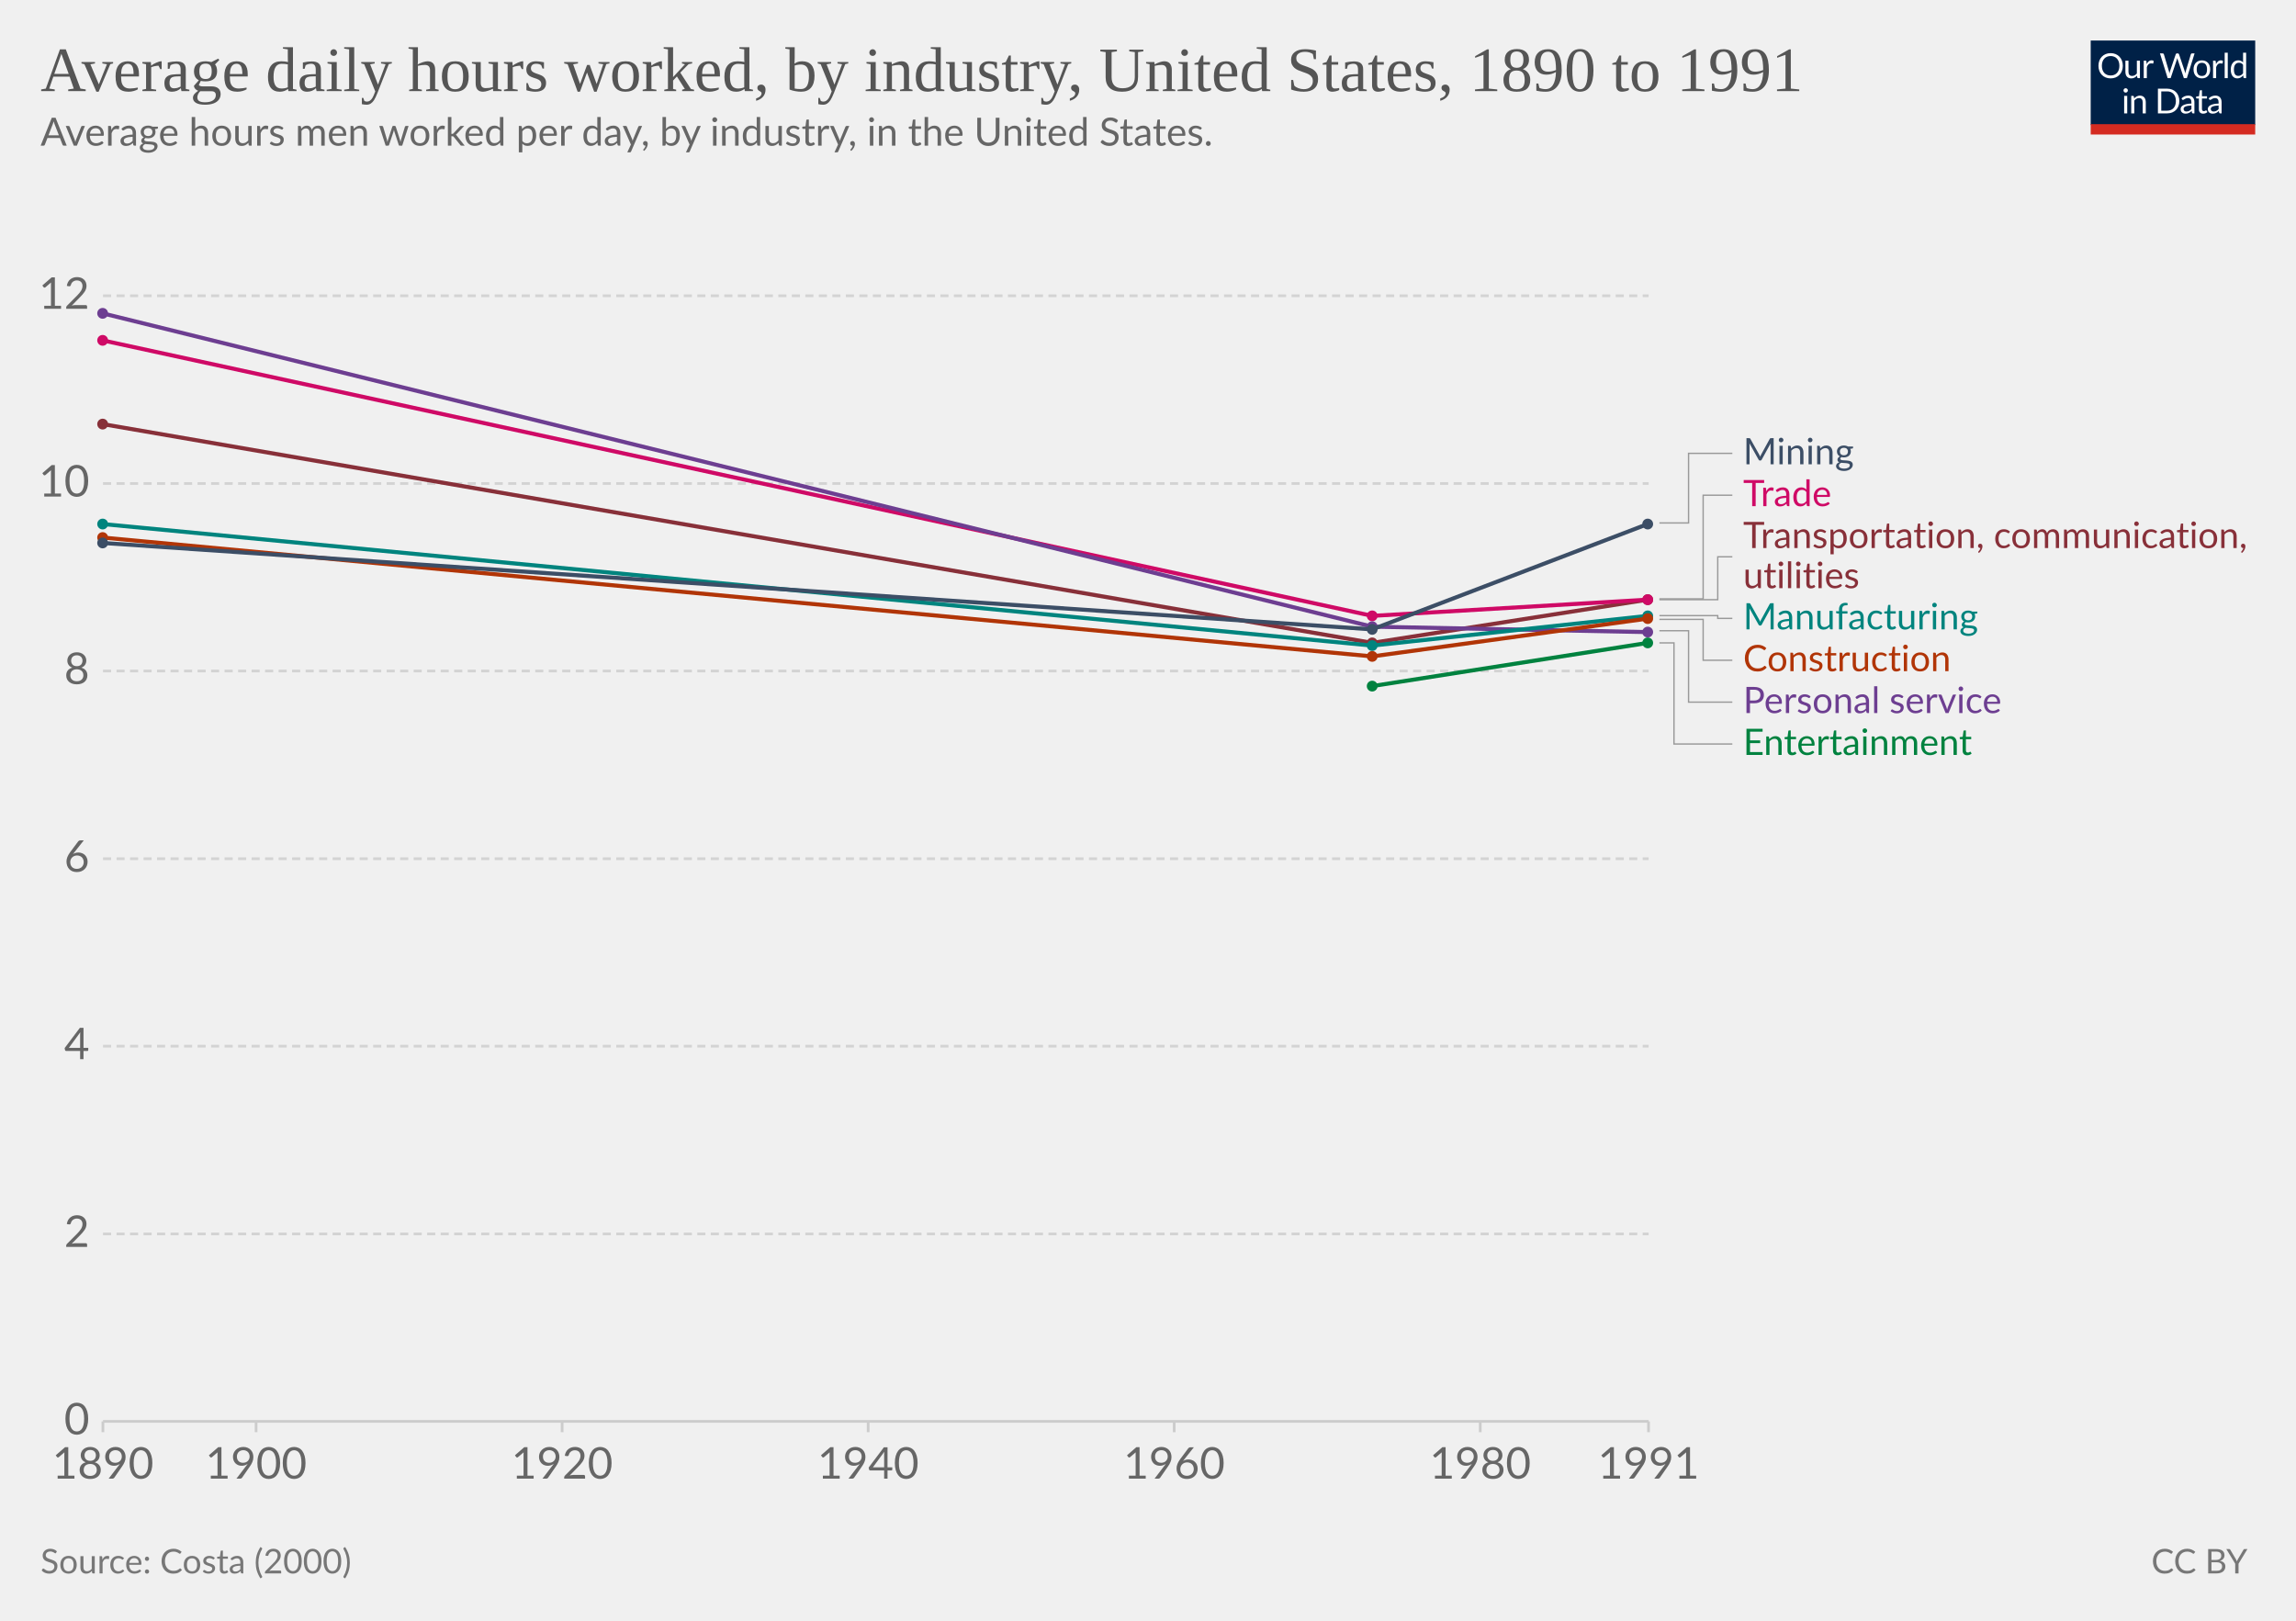
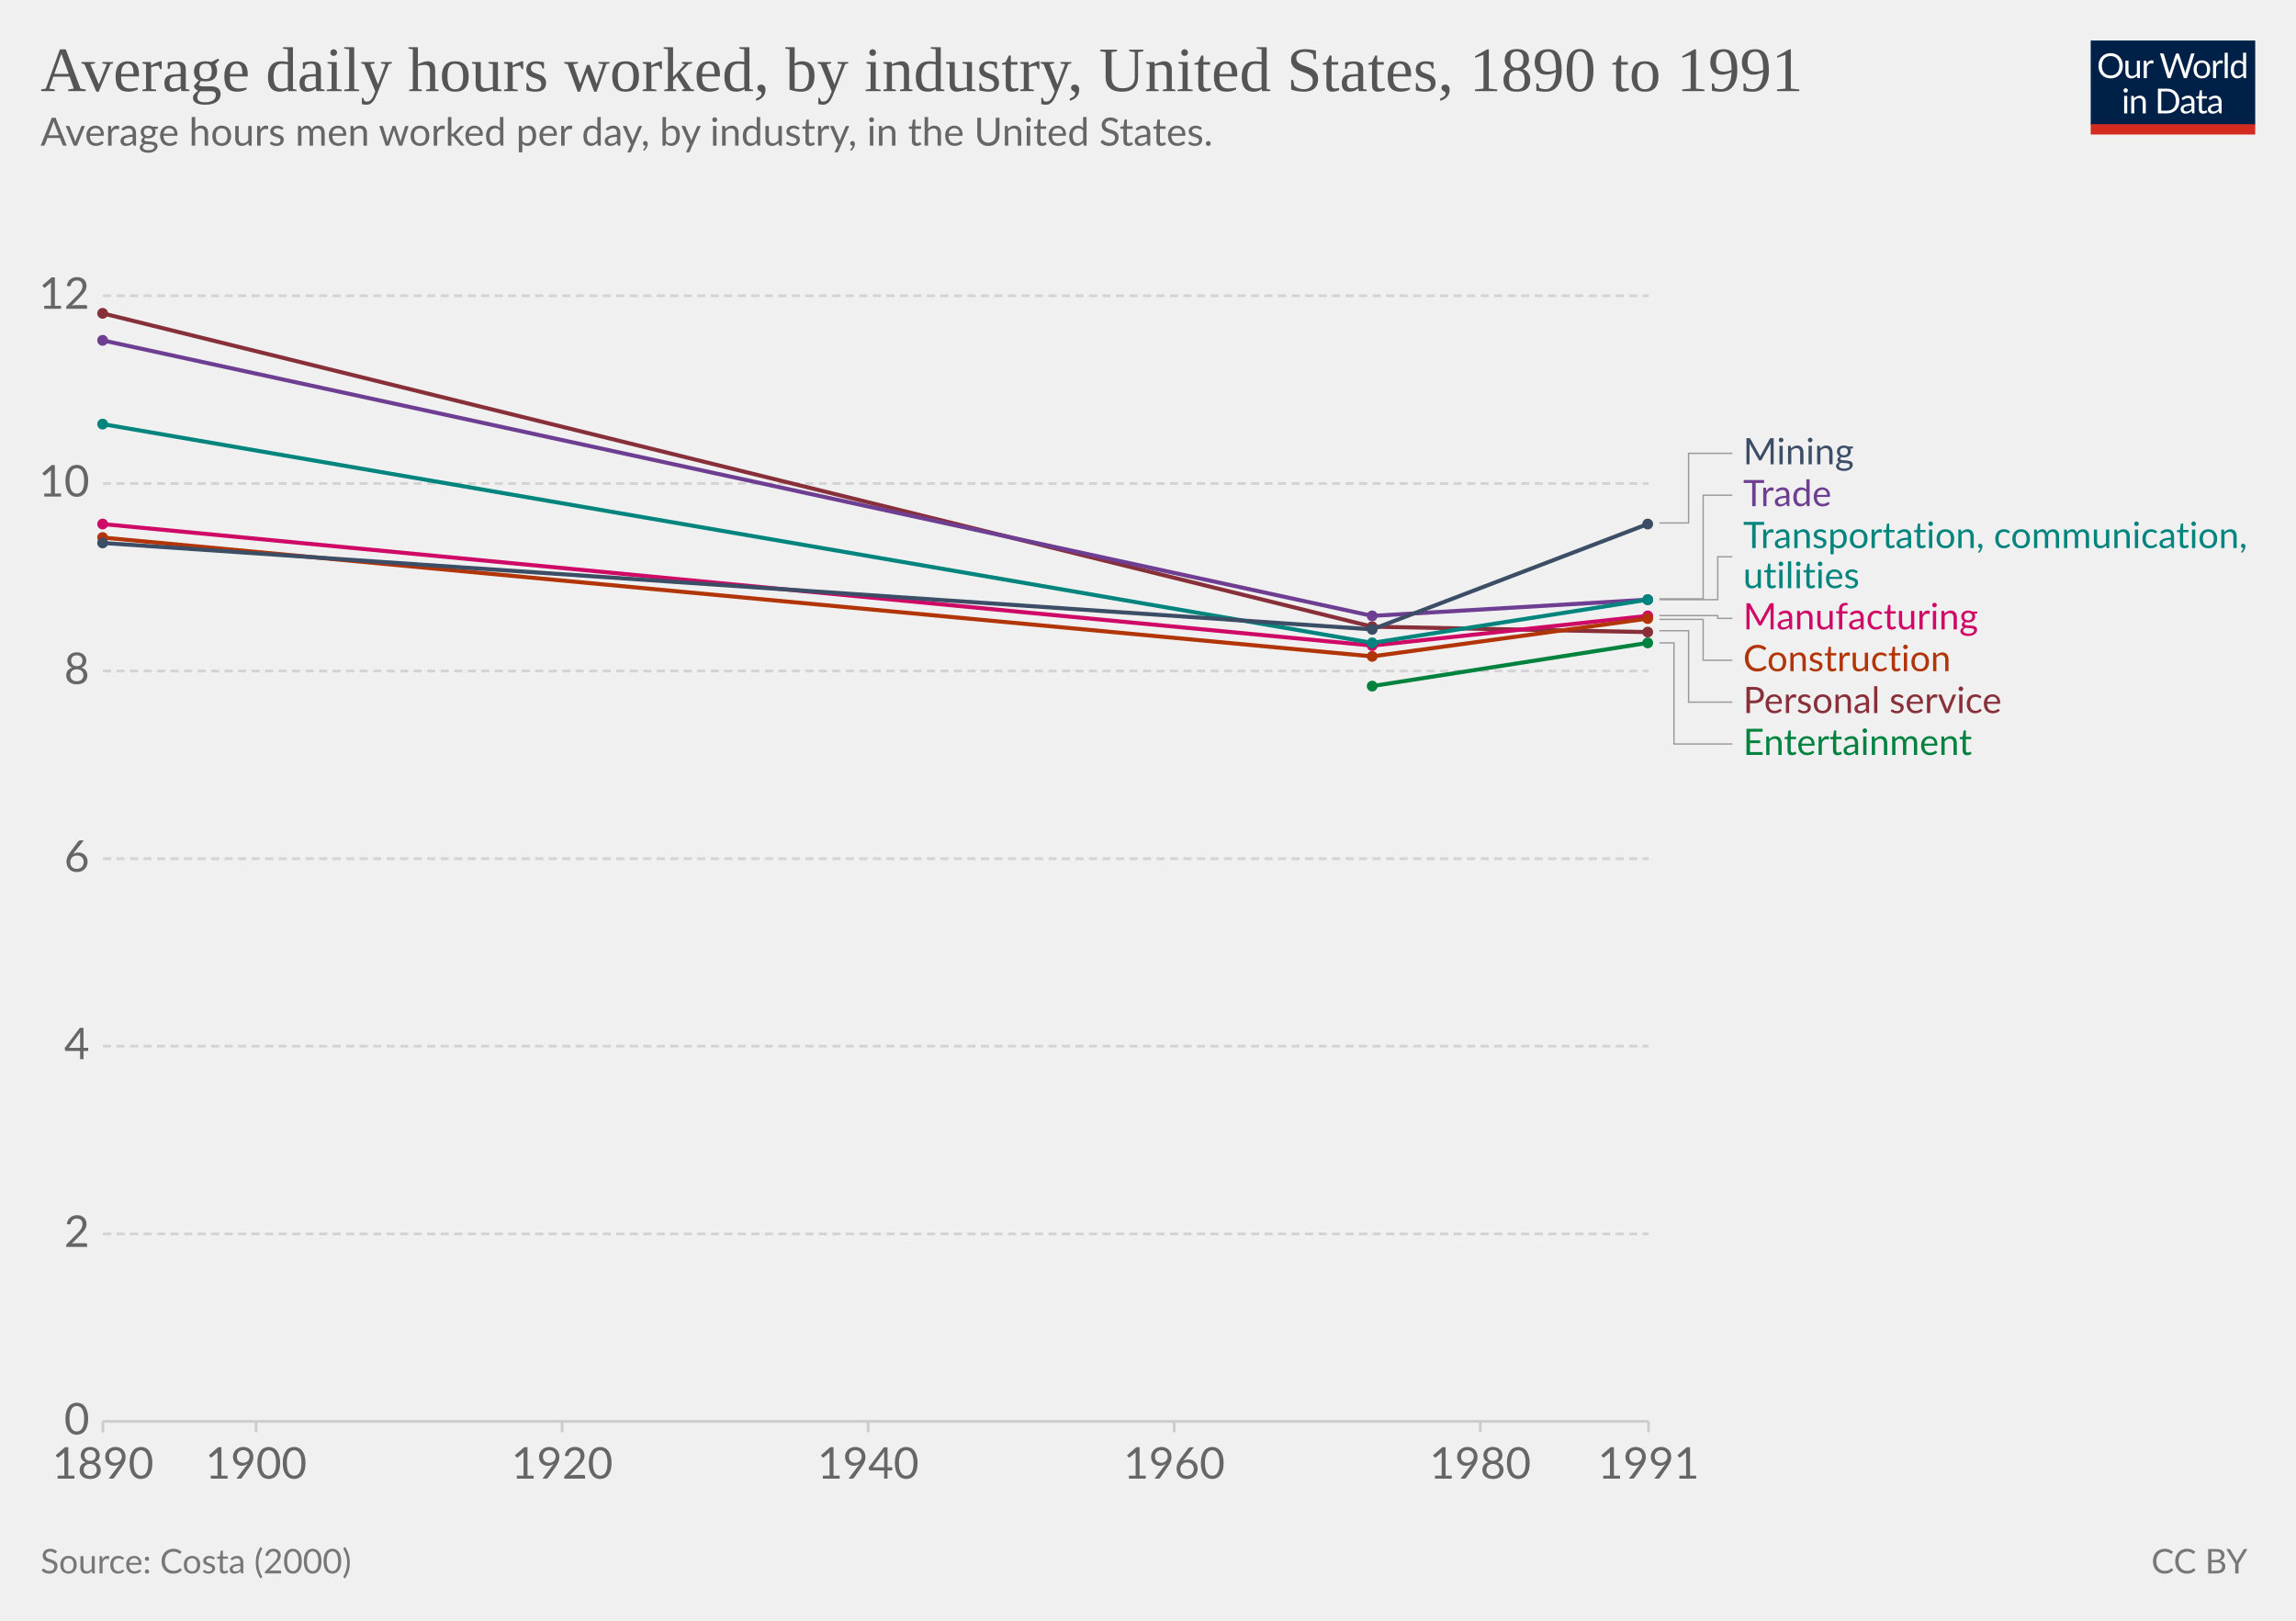
<svg xmlns="http://www.w3.org/2000/svg" version="1.1" style="font-family:Lato, 'Helvetica Neue', Helvetica, Arial, sans-serif;font-size:18px;background-color:white;text-rendering:optimizeLegibility;-webkit-font-smoothing:antialiased" width="850" height="600" viewBox="0 0 850 600">
  <g class="HeaderView">
    <g transform="translate(774, 15) scale(0.29)">
      <svg className="owidLog" width="210" height="120" viewBox="0 0 210 120" fill="none">
        <g clip-path="url(#clip0)">
          <path d="M0 0h210v107.89H0V0z" fill="#002147" />
          <path d="M40.98 32.25c0 2.36-.38 4.53-1.12 6.51a14.26 14.26 0 0 1-8.1 8.4c-1.9.78-4.02 1.17-6.34 1.17-2.31 0-4.42-.39-6.33-1.17a14.31 14.31 0 0 1-8.08-8.4 18.29 18.29 0 0 1-1.12-6.51c0-2.36.38-4.53 1.12-6.5.75-1.97 1.8-3.67 3.17-5.1a14.32 14.32 0 0 1 4.9-3.34c1.92-.8 4.03-1.19 6.34-1.19 2.32 0 4.43.4 6.34 1.19 1.92.8 3.56 1.9 4.93 3.34a14.87 14.87 0 0 1 3.17 5.1 18.1 18.1 0 0 1 1.12 6.5zm-4.38 0c0-1.94-.26-3.68-.8-5.22a10.91 10.91 0 0 0-2.24-3.89 9.68 9.68 0 0 0-3.52-2.46 11.95 11.95 0 0 0-4.62-.86c-1.68 0-3.21.28-4.6.86a9.88 9.88 0 0 0-3.54 2.46 10.91 10.91 0 0 0-2.24 3.9c-.53 1.53-.8 3.27-.8 5.2 0 1.94.27 3.68.8 5.22a11.17 11.17 0 0 0 2.24 3.9 10.01 10.01 0 0 0 3.55 2.44c1.38.56 2.9.83 4.6.83s3.24-.27 4.61-.83a9.8 9.8 0 0 0 3.52-2.44 11.17 11.17 0 0 0 2.25-3.9c.53-1.54.8-3.28.8-5.21zm26.22-6.54V48H60.5c-.56 0-.9-.27-1.05-.81l-.31-2.4a12.45 12.45 0 0 1-3.26 2.6c-1.2.64-2.58.96-4.13.96-1.22 0-2.3-.2-3.24-.6a6.52 6.52 0 0 1-2.33-1.7 7.37 7.37 0 0 1-1.43-2.67c-.3-1.04-.46-2.2-.46-3.45V25.7h3.91v14.22c0 1.68.38 2.99 1.15 3.91.77.93 1.96 1.39 3.54 1.39 1.16 0 2.24-.27 3.23-.82a10.42 10.42 0 0 0 2.8-2.28V25.7h3.91zm8.61 4.47a9.94 9.94 0 0 1 2.6-3.56 5.64 5.64 0 0 1 3.76-1.3c.47 0 .92.05 1.34.15.44.1.83.27 1.17.49l-.3 2.92c-.09.37-.3.55-.66.55-.2 0-.5-.04-.9-.13a6.21 6.21 0 0 0-3.24.18 4.23 4.23 0 0 0-1.47.92c-.42.4-.81.9-1.17 1.5-.33.58-.64 1.26-.92 2.02V48H67.7V25.71h2.25c.42 0 .72.08.88.25.16.16.27.44.33.83l.26 3.39zm61.16-13.7L122.75 48h-3.82l-7.99-24.05a21.95 21.95 0 0 1-.42-1.58 38.36 38.36 0 0 1-.44 1.58L102.05 48h-3.83L88.4 16.47h3.54c.38 0 .7.1.95.29.26.2.43.43.5.73l6.52 21.9.28 1.28.29 1.46.3-1.46.38-1.27 7.41-21.91c.1-.25.26-.48.51-.69.27-.22.58-.33.95-.33h1.23c.38 0 .69.1.92.29a1.77 1.77 0 0 1 .53.73l7.4 21.9a28.4 28.4 0 0 1 .68 2.62 29.52 29.52 0 0 1 .52-2.61l6.54-21.91a1.31 1.31 0 0 1 .48-.7c.27-.21.58-.32.95-.32h3.32zm9.35 8.88c1.63 0 3.1.27 4.4.82a9.43 9.43 0 0 1 5.46 5.94c.5 1.4.74 2.98.74 4.73 0 1.76-.25 3.34-.74 4.75a9.43 9.43 0 0 1-5.46 5.92c-1.3.52-2.77.79-4.4.79-1.64 0-3.12-.27-4.44-.8a9.42 9.42 0 0 1-3.35-2.3c-.92-1-1.63-2.2-2.13-3.61-.49-1.41-.73-3-.73-4.75s.24-3.33.73-4.73c.5-1.43 1.2-2.64 2.13-3.63.93-1 2.04-1.77 3.35-2.31 1.32-.55 2.8-.82 4.44-.82zm0 19.89c2.2 0 3.84-.73 4.93-2.2 1.08-1.48 1.63-3.54 1.63-6.18 0-2.66-.55-4.72-1.63-6.2-1.09-1.49-2.73-2.23-4.93-2.23-1.12 0-2.09.2-2.93.57a5.71 5.71 0 0 0-2.06 1.65c-.55.72-.96 1.61-1.24 2.67-.26 1.04-.4 2.22-.4 3.54 0 2.64.55 4.7 1.64 6.18 1.1 1.47 2.76 2.2 4.99 2.2zm17.97-15.07a9.94 9.94 0 0 1 2.6-3.56 5.64 5.64 0 0 1 3.76-1.3c.47 0 .91.05 1.34.15.44.1.83.27 1.16.49l-.28 2.92c-.09.37-.31.55-.66.55-.2 0-.5-.04-.9-.13a6.2 6.2 0 0 0-3.24.18 4.23 4.23 0 0 0-1.47.92c-.43.4-.82.9-1.17 1.5a13.1 13.1 0 0 0-.92 2.02V48h-3.94V25.71h2.24c.43 0 .72.08.88.25.17.16.28.44.33.83l.27 3.39zm15.04-14.59V48h-3.92V15.6h3.92zm19.55 15.43a6.22 6.22 0 0 0-2.38-2.05 6.7 6.7 0 0 0-2.86-.6c-2.07 0-3.66.75-4.77 2.23-1.12 1.48-1.68 3.6-1.68 6.33 0 1.46.13 2.7.38 3.74a7.29 7.29 0 0 0 1.1 2.56 4.35 4.35 0 0 0 1.78 1.45c.7.3 1.5.46 2.4.46 1.29 0 2.41-.3 3.36-.88a9.6 9.6 0 0 0 2.67-2.49V31.02zm3.91-15.43V48h-2.33c-.56 0-.9-.27-1.06-.81l-.35-2.71a12.13 12.13 0 0 1-3.25 2.77 8.28 8.28 0 0 1-4.23 1.06 7.31 7.31 0 0 1-6.14-2.9c-.73-.96-1.3-2.15-1.69-3.57a18.35 18.35 0 0 1 .07-9.48 11.29 11.29 0 0 1 1.89-3.7 8.7 8.7 0 0 1 7.06-3.34 7.96 7.96 0 0 1 6.12 2.62V15.59h3.91zM46.61 70.71V93H42.7V70.71h3.91zm.84-7c0 .39-.08.75-.24 1.09-.15.32-.35.61-.62.88-.25.25-.55.44-.9.59a2.67 2.67 0 0 1-2.16 0 2.9 2.9 0 0 1-1.45-1.47 2.67 2.67 0 0 1 0-2.16c.15-.35.35-.65.6-.9.25-.27.53-.47.85-.62a2.67 2.67 0 0 1 2.16 0c.35.15.65.35.9.62.27.25.47.55.62.9.16.34.24.7.24 1.08zm7.97 10.24c.49-.54 1-1.04 1.54-1.48a9.85 9.85 0 0 1 3.66-1.84 8.96 8.96 0 0 1 5.43.35c.94.4 1.72.97 2.33 1.71.63.74 1.11 1.62 1.43 2.67.32 1.04.49 2.19.49 3.45V93h-3.94V78.81c0-1.69-.4-3-1.17-3.92-.76-.93-1.93-1.4-3.5-1.4-1.15 0-2.24.27-3.25.83-1 .56-1.92 1.31-2.77 2.27V93h-3.94V70.71h2.35c.56 0 .9.28 1.04.82l.3 2.42zm57.7 3.3c0 2.36-.37 4.5-1.11 6.44a14.3 14.3 0 0 1-3.17 4.98c-1.37 1.37-3 2.45-4.93 3.2-1.9.76-4.02 1.13-6.33 1.13H85.8V61.47h11.77c2.31 0 4.42.39 6.33 1.15a13.8 13.8 0 0 1 8.1 8.18 17.75 17.75 0 0 1 1.12 6.45zm-4.37 0c0-1.94-.26-3.67-.8-5.2a10.94 10.94 0 0 0-2.23-3.87 9.57 9.57 0 0 0-3.53-2.42 12.23 12.23 0 0 0-4.61-.83h-7.5v24.62h7.5c1.7 0 3.24-.28 4.61-.84a9.7 9.7 0 0 0 3.53-2.4 10.94 10.94 0 0 0 2.24-3.87c.53-1.53.8-3.26.8-5.2zm19.8 5.72c-1.8.06-3.34.2-4.62.44-1.26.22-2.3.51-3.1.88-.8.36-1.37.8-1.74 1.3-.35.5-.53 1.05-.53 1.67 0 .58.1 1.1.3 1.52a3 3 0 0 0 .76 1.05c.34.27.73.46 1.17.6a6.13 6.13 0 0 0 1.45.17 7.28 7.28 0 0 0 3.5-.81 11.95 11.95 0 0 0 2.82-2.2v-4.62zm-12.65-9.11a12.73 12.73 0 0 1 3.98-2.66c1.43-.59 3-.88 4.73-.88 1.25 0 2.36.2 3.33.61a6.81 6.81 0 0 1 3.94 4.38c.33 1.04.5 2.19.5 3.43V93h-1.74a1.8 1.8 0 0 1-.88-.18c-.2-.13-.36-.38-.48-.74l-.44-2.12-1.72 1.46a9.48 9.48 0 0 1-3.74 1.7c-.69.15-1.46.23-2.3.23-.87 0-1.69-.12-2.45-.35a5.34 5.34 0 0 1-3.34-2.93 6.64 6.64 0 0 1-.49-2.64c0-.88.25-1.72.73-2.53a6.33 6.33 0 0 1 2.35-2.17c1.09-.63 2.5-1.15 4.25-1.54 1.75-.41 3.89-.65 6.42-.7v-1.75c0-1.73-.37-3.03-1.12-3.91-.75-.9-1.84-1.34-3.28-1.34-.97 0-1.78.12-2.44.37-.64.23-1.2.5-1.7.81l-1.23.82c-.33.23-.67.35-1 .35-.27 0-.5-.07-.69-.2a2.1 2.1 0 0 1-.48-.53l-.7-1.25zm27.67 19.5c-1.76 0-3.12-.5-4.07-1.48-.94-.98-1.41-2.4-1.41-4.25V74h-2.68a.9.9 0 0 1-.6-.2c-.16-.14-.24-.36-.24-.66v-1.56l3.65-.46.9-6.89c.05-.22.14-.4.29-.52a.88.88 0 0 1 .62-.22H142v7.67h6.44V74H142v13.38c0 .94.22 1.63.68 2.09.45.45 1.04.68 1.76.68a3.21 3.21 0 0 0 1.85-.53l.55-.35c.16-.12.3-.18.41-.18.2 0 .4.13.55.38l1.15 1.87a7.45 7.45 0 0 1-2.44 1.5 8.53 8.53 0 0 1-2.95.52zm19.68-10.4c-1.8.07-3.34.21-4.62.45-1.26.22-2.3.51-3.1.88-.8.36-1.37.8-1.74 1.3-.35.5-.53 1.05-.53 1.67 0 .58.1 1.1.3 1.52a2.9 2.9 0 0 0 .76 1.05c.34.27.73.46 1.17.6a6.13 6.13 0 0 0 1.45.17 7.3 7.3 0 0 0 3.5-.81 12.04 12.04 0 0 0 2.82-2.2v-4.62zm-12.65-9.1a12.72 12.72 0 0 1 3.99-2.66c1.42-.59 3-.88 4.72-.88 1.25 0 2.36.2 3.33.61a6.81 6.81 0 0 1 3.94 4.38c.33 1.04.5 2.19.5 3.43V93h-1.74a1.8 1.8 0 0 1-.88-.18c-.2-.13-.36-.38-.48-.74l-.44-2.12-1.72 1.46a9.48 9.48 0 0 1-3.74 1.7c-.69.15-1.46.23-2.3.23-.87 0-1.69-.12-2.45-.35a5.33 5.33 0 0 1-3.34-2.93 6.62 6.62 0 0 1-.49-2.64c0-.88.25-1.72.73-2.53a6.33 6.33 0 0 1 2.35-2.17c1.09-.63 2.5-1.15 4.25-1.54 1.74-.41 3.89-.65 6.42-.7v-1.75c0-1.73-.37-3.03-1.12-3.91-.75-.9-1.84-1.34-3.28-1.34-.97 0-1.78.12-2.44.37-.64.23-1.2.5-1.7.81l-1.22.82c-.34.23-.68.35-1.02.35-.26 0-.49-.07-.68-.2a1.88 1.88 0 0 1-.48-.53l-.7-1.25zM40.98 32.25c0 2.36-.38 4.53-1.12 6.51a14.26 14.26 0 0 1-8.1 8.4c-1.9.78-4.02 1.17-6.34 1.17-2.31 0-4.42-.39-6.33-1.17a14.31 14.31 0 0 1-8.08-8.4 18.29 18.29 0 0 1-1.12-6.51c0-2.36.38-4.53 1.12-6.5.75-1.97 1.8-3.67 3.17-5.1a14.32 14.32 0 0 1 4.9-3.34c1.92-.8 4.03-1.19 6.34-1.19 2.32 0 4.43.4 6.34 1.19 1.92.8 3.56 1.9 4.93 3.34a14.87 14.87 0 0 1 3.17 5.1 18.1 18.1 0 0 1 1.12 6.5zm-4.38 0c0-1.94-.26-3.68-.8-5.22a10.91 10.91 0 0 0-2.24-3.89 9.68 9.68 0 0 0-3.52-2.46 11.95 11.95 0 0 0-4.62-.86c-1.68 0-3.21.28-4.6.86a9.88 9.88 0 0 0-3.54 2.46 10.91 10.91 0 0 0-2.24 3.9c-.53 1.53-.8 3.27-.8 5.2 0 1.94.27 3.68.8 5.22a11.17 11.17 0 0 0 2.24 3.9 10.01 10.01 0 0 0 3.55 2.44c1.38.56 2.9.83 4.6.83s3.24-.27 4.61-.83a9.8 9.8 0 0 0 3.52-2.44 11.17 11.17 0 0 0 2.25-3.9c.53-1.54.8-3.28.8-5.21zm26.22-6.54V48H60.5c-.56 0-.9-.27-1.05-.81l-.31-2.4a12.45 12.45 0 0 1-3.26 2.6c-1.2.64-2.58.96-4.13.96-1.22 0-2.3-.2-3.24-.6a6.52 6.52 0 0 1-2.33-1.7 7.37 7.37 0 0 1-1.43-2.67c-.3-1.04-.46-2.2-.46-3.45V25.7h3.91v14.22c0 1.68.38 2.99 1.15 3.91.77.93 1.96 1.39 3.54 1.39 1.16 0 2.24-.27 3.23-.82a10.42 10.42 0 0 0 2.8-2.28V25.7h3.91zm8.61 4.47a9.94 9.94 0 0 1 2.6-3.56 5.64 5.64 0 0 1 3.76-1.3c.47 0 .92.05 1.34.15.44.1.83.27 1.17.49l-.3 2.92c-.09.37-.3.55-.66.55-.2 0-.5-.04-.9-.13a6.21 6.21 0 0 0-3.24.18 4.23 4.23 0 0 0-1.47.92c-.42.4-.81.9-1.17 1.5-.33.58-.64 1.26-.92 2.02V48H67.7V25.71h2.25c.42 0 .72.08.88.25.16.16.27.44.33.83l.26 3.39zm61.16-13.7L122.75 48h-3.82l-7.99-24.05a21.95 21.95 0 0 1-.42-1.58 38.36 38.36 0 0 1-.44 1.58L102.05 48h-3.83L88.4 16.47h3.54c.38 0 .7.1.95.29.26.2.43.43.5.73l6.52 21.9.28 1.28.29 1.46.3-1.46.38-1.27 7.41-21.91c.1-.25.26-.48.51-.69.27-.22.58-.33.95-.33h1.23c.38 0 .69.1.92.29a1.77 1.77 0 0 1 .53.73l7.4 21.9a28.4 28.4 0 0 1 .68 2.62 29.52 29.52 0 0 1 .52-2.61l6.54-21.91a1.31 1.31 0 0 1 .48-.7c.27-.21.58-.32.95-.32h3.32zm9.35 8.88c1.63 0 3.1.27 4.4.82a9.43 9.43 0 0 1 5.46 5.94c.5 1.4.74 2.98.74 4.73 0 1.76-.25 3.34-.74 4.75a9.43 9.43 0 0 1-5.46 5.92c-1.3.52-2.77.79-4.4.79-1.64 0-3.12-.27-4.44-.8a9.42 9.42 0 0 1-3.35-2.3c-.92-1-1.63-2.2-2.13-3.61-.49-1.41-.73-3-.73-4.75s.24-3.33.73-4.73c.5-1.43 1.2-2.64 2.13-3.63.93-1 2.04-1.77 3.35-2.31 1.32-.55 2.8-.82 4.44-.82zm0 19.89c2.2 0 3.84-.73 4.93-2.2 1.08-1.48 1.63-3.54 1.63-6.18 0-2.66-.55-4.72-1.63-6.2-1.09-1.49-2.73-2.23-4.93-2.23-1.12 0-2.09.2-2.93.57a5.71 5.71 0 0 0-2.06 1.65c-.55.72-.96 1.61-1.24 2.67-.26 1.04-.4 2.22-.4 3.54 0 2.64.55 4.7 1.64 6.18 1.1 1.47 2.76 2.2 4.99 2.2zm17.97-15.07a9.94 9.94 0 0 1 2.6-3.56 5.64 5.64 0 0 1 3.76-1.3c.47 0 .91.05 1.34.15.44.1.83.27 1.16.49l-.28 2.92c-.09.37-.31.55-.66.55-.2 0-.5-.04-.9-.13a6.2 6.2 0 0 0-3.24.18 4.23 4.23 0 0 0-1.47.92c-.43.4-.82.9-1.17 1.5a13.1 13.1 0 0 0-.92 2.02V48h-3.94V25.71h2.24c.43 0 .72.08.88.25.17.16.28.44.33.83l.27 3.39zm15.04-14.59V48h-3.92V15.6h3.92zm19.55 15.43a6.22 6.22 0 0 0-2.38-2.05 6.7 6.7 0 0 0-2.86-.6c-2.07 0-3.66.75-4.77 2.23-1.12 1.48-1.68 3.6-1.68 6.33 0 1.46.13 2.7.38 3.74a7.29 7.29 0 0 0 1.1 2.56 4.35 4.35 0 0 0 1.78 1.45c.7.3 1.5.46 2.4.46 1.29 0 2.41-.3 3.36-.88a9.6 9.6 0 0 0 2.67-2.49V31.02zm3.91-15.43V48h-2.33c-.56 0-.9-.27-1.06-.81l-.35-2.71a12.13 12.13 0 0 1-3.25 2.77 8.28 8.28 0 0 1-4.23 1.06 7.31 7.31 0 0 1-6.14-2.9c-.73-.96-1.3-2.15-1.69-3.57a18.35 18.35 0 0 1 .07-9.48 11.29 11.29 0 0 1 1.89-3.7 8.7 8.7 0 0 1 7.06-3.34 7.96 7.96 0 0 1 6.12 2.62V15.59h3.91zM46.61 70.71V93H42.7V70.71h3.91zm.84-7c0 .39-.08.75-.24 1.09-.15.32-.35.61-.62.88-.25.25-.55.44-.9.59a2.67 2.67 0 0 1-2.16 0 2.9 2.9 0 0 1-1.45-1.47 2.67 2.67 0 0 1 0-2.16c.15-.35.35-.65.6-.9.25-.27.53-.47.85-.62a2.67 2.67 0 0 1 2.16 0c.35.15.65.35.9.62.27.25.47.55.62.9.16.34.24.7.24 1.08zm7.97 10.24c.49-.54 1-1.04 1.54-1.48a9.85 9.85 0 0 1 3.66-1.84 8.96 8.96 0 0 1 5.43.35c.94.4 1.72.97 2.33 1.71.63.74 1.11 1.62 1.43 2.67.32 1.04.49 2.19.49 3.45V93h-3.94V78.81c0-1.69-.4-3-1.17-3.92-.76-.93-1.93-1.4-3.5-1.4-1.15 0-2.24.27-3.25.83-1 .56-1.92 1.31-2.77 2.27V93h-3.94V70.71h2.35c.56 0 .9.28 1.04.82l.3 2.42zm57.7 3.3c0 2.36-.37 4.5-1.11 6.44a14.3 14.3 0 0 1-3.17 4.98c-1.37 1.37-3 2.45-4.93 3.2-1.9.76-4.02 1.13-6.33 1.13H85.8V61.47h11.77c2.31 0 4.42.39 6.33 1.15a13.8 13.8 0 0 1 8.1 8.18 17.75 17.75 0 0 1 1.12 6.45zm-4.37 0c0-1.94-.26-3.67-.8-5.2a10.94 10.94 0 0 0-2.23-3.87 9.57 9.57 0 0 0-3.53-2.42 12.23 12.23 0 0 0-4.61-.83h-7.5v24.62h7.5c1.7 0 3.24-.28 4.61-.84a9.7 9.7 0 0 0 3.53-2.4 10.94 10.94 0 0 0 2.24-3.87c.53-1.53.8-3.26.8-5.2zm19.8 5.72c-1.8.06-3.34.2-4.62.44-1.26.22-2.3.51-3.1.88-.8.36-1.37.8-1.74 1.3-.35.5-.53 1.05-.53 1.67 0 .58.1 1.1.3 1.52a3 3 0 0 0 .76 1.05c.34.27.73.46 1.17.6a6.13 6.13 0 0 0 1.45.17 7.28 7.28 0 0 0 3.5-.81 11.95 11.95 0 0 0 2.82-2.2v-4.62zm-12.65-9.11a12.73 12.73 0 0 1 3.98-2.66c1.43-.59 3-.88 4.73-.88 1.25 0 2.36.2 3.33.61a6.81 6.81 0 0 1 3.94 4.38c.33 1.04.5 2.19.5 3.43V93h-1.74a1.8 1.8 0 0 1-.88-.18c-.2-.13-.36-.38-.48-.74l-.44-2.12-1.72 1.46a9.48 9.48 0 0 1-3.74 1.7c-.69.15-1.46.23-2.3.23-.87 0-1.69-.12-2.45-.35a5.34 5.34 0 0 1-3.34-2.93 6.64 6.64 0 0 1-.49-2.64c0-.88.25-1.72.73-2.53a6.33 6.33 0 0 1 2.35-2.17c1.09-.63 2.5-1.15 4.25-1.54 1.75-.41 3.89-.65 6.42-.7v-1.75c0-1.73-.37-3.03-1.12-3.91-.75-.9-1.84-1.34-3.28-1.34-.97 0-1.78.12-2.44.37-.64.23-1.2.5-1.7.81l-1.23.82c-.33.23-.67.35-1 .35-.27 0-.5-.07-.69-.2a2.1 2.1 0 0 1-.48-.53l-.7-1.25zm27.67 19.5c-1.76 0-3.12-.5-4.07-1.48-.94-.98-1.41-2.4-1.41-4.25V74h-2.68a.9.9 0 0 1-.6-.2c-.16-.14-.24-.36-.24-.66v-1.56l3.65-.46.9-6.89c.05-.22.14-.4.29-.52a.88.88 0 0 1 .62-.22H142v7.67h6.44V74H142v13.38c0 .94.22 1.63.68 2.09.45.45 1.04.68 1.76.68a3.21 3.21 0 0 0 1.85-.53l.55-.35c.16-.12.3-.18.41-.18.2 0 .4.13.55.38l1.15 1.87a7.45 7.45 0 0 1-2.44 1.5 8.53 8.53 0 0 1-2.95.52zm19.68-10.4c-1.8.07-3.34.21-4.62.45-1.26.22-2.3.51-3.1.88-.8.36-1.37.8-1.74 1.3-.35.5-.53 1.05-.53 1.67 0 .58.1 1.1.3 1.52a2.9 2.9 0 0 0 .76 1.05c.34.27.73.46 1.17.6a6.13 6.13 0 0 0 1.45.17 7.3 7.3 0 0 0 3.5-.81 12.04 12.04 0 0 0 2.82-2.2v-4.62zm-12.65-9.1a12.72 12.72 0 0 1 3.99-2.66c1.42-.59 3-.88 4.72-.88 1.25 0 2.36.2 3.33.61a6.81 6.81 0 0 1 3.94 4.38c.33 1.04.5 2.19.5 3.43V93h-1.74a1.8 1.8 0 0 1-.88-.18c-.2-.13-.36-.38-.48-.74l-.44-2.12-1.72 1.46a9.48 9.48 0 0 1-3.74 1.7c-.69.15-1.46.23-2.3.23-.87 0-1.69-.12-2.45-.35a5.33 5.33 0 0 1-3.34-2.93 6.62 6.62 0 0 1-.49-2.64c0-.88.25-1.72.73-2.53a6.33 6.33 0 0 1 2.35-2.17c1.09-.63 2.5-1.15 4.25-1.54 1.74-.41 3.89-.65 6.42-.7v-1.75c0-1.73-.37-3.03-1.12-3.91-.75-.9-1.84-1.34-3.28-1.34-.97 0-1.78.12-2.44.37-.64.23-1.2.5-1.7.81l-1.22.82c-.34.23-.68.35-1.02.35-.26 0-.49-.07-.68-.2a1.88 1.88 0 0 1-.48-.53l-.7-1.25zM40.98 32.25c0 2.36-.38 4.53-1.12 6.51a14.26 14.26 0 0 1-8.1 8.4c-1.9.78-4.02 1.17-6.34 1.17-2.31 0-4.42-.39-6.33-1.17a14.31 14.31 0 0 1-8.08-8.4 18.29 18.29 0 0 1-1.12-6.51c0-2.36.38-4.53 1.12-6.5.75-1.97 1.8-3.67 3.17-5.1a14.32 14.32 0 0 1 4.9-3.34c1.92-.8 4.03-1.19 6.34-1.19 2.32 0 4.43.4 6.34 1.19 1.92.8 3.56 1.9 4.93 3.34a14.87 14.87 0 0 1 3.17 5.1 18.1 18.1 0 0 1 1.12 6.5zm-4.38 0c0-1.94-.26-3.68-.8-5.22a10.91 10.91 0 0 0-2.24-3.89 9.68 9.68 0 0 0-3.52-2.46 11.95 11.95 0 0 0-4.62-.86c-1.68 0-3.21.28-4.6.86a9.88 9.88 0 0 0-3.54 2.46 10.91 10.91 0 0 0-2.24 3.9c-.53 1.53-.8 3.27-.8 5.2 0 1.94.27 3.68.8 5.22a11.17 11.17 0 0 0 2.24 3.9 10.01 10.01 0 0 0 3.55 2.44c1.38.56 2.9.83 4.6.83s3.24-.27 4.61-.83a9.8 9.8 0 0 0 3.52-2.44 11.17 11.17 0 0 0 2.25-3.9c.53-1.54.8-3.28.8-5.21zm26.22-6.54V48H60.5c-.56 0-.9-.27-1.05-.81l-.31-2.4a12.45 12.45 0 0 1-3.26 2.6c-1.2.64-2.58.96-4.13.96-1.22 0-2.3-.2-3.24-.6a6.52 6.52 0 0 1-2.33-1.7 7.37 7.37 0 0 1-1.43-2.67c-.3-1.04-.46-2.2-.46-3.45V25.7h3.91v14.22c0 1.68.38 2.99 1.15 3.91.77.93 1.96 1.39 3.54 1.39 1.16 0 2.24-.27 3.23-.82a10.42 10.42 0 0 0 2.8-2.28V25.7h3.91zm8.61 4.47a9.94 9.94 0 0 1 2.6-3.56 5.64 5.64 0 0 1 3.76-1.3c.47 0 .92.05 1.34.15.44.1.83.27 1.17.49l-.3 2.92c-.09.37-.3.55-.66.55-.2 0-.5-.04-.9-.13a6.21 6.21 0 0 0-3.24.18 4.23 4.23 0 0 0-1.47.92c-.42.4-.81.9-1.17 1.5-.33.58-.64 1.26-.92 2.02V48H67.7V25.71h2.25c.42 0 .72.08.88.25.16.16.27.44.33.83l.26 3.39zm61.16-13.7L122.75 48h-3.82l-7.99-24.05a21.95 21.95 0 0 1-.42-1.58 38.36 38.36 0 0 1-.44 1.58L102.05 48h-3.83L88.4 16.47h3.54c.38 0 .7.1.95.29.26.2.43.43.5.73l6.52 21.9.28 1.28.29 1.46.3-1.46.38-1.27 7.41-21.91c.1-.25.26-.48.51-.69.27-.22.58-.33.95-.33h1.23c.38 0 .69.1.92.29a1.77 1.77 0 0 1 .53.73l7.4 21.9a28.4 28.4 0 0 1 .68 2.62 29.52 29.52 0 0 1 .52-2.61l6.54-21.91a1.31 1.31 0 0 1 .48-.7c.27-.21.58-.32.95-.32h3.32zm9.35 8.88c1.63 0 3.1.27 4.4.82a9.43 9.43 0 0 1 5.46 5.94c.5 1.4.74 2.98.74 4.73 0 1.76-.25 3.34-.74 4.75a9.43 9.43 0 0 1-5.46 5.92c-1.3.52-2.77.79-4.4.79-1.64 0-3.12-.27-4.44-.8a9.42 9.42 0 0 1-3.35-2.3c-.92-1-1.63-2.2-2.13-3.61-.49-1.41-.73-3-.73-4.75s.24-3.33.73-4.73c.5-1.43 1.2-2.64 2.13-3.63.93-1 2.04-1.77 3.35-2.31 1.32-.55 2.8-.82 4.44-.82zm0 19.89c2.2 0 3.84-.73 4.93-2.2 1.08-1.48 1.63-3.54 1.63-6.18 0-2.66-.55-4.72-1.63-6.2-1.09-1.49-2.73-2.23-4.93-2.23-1.12 0-2.09.2-2.93.57a5.71 5.71 0 0 0-2.06 1.65c-.55.72-.96 1.61-1.24 2.67-.26 1.04-.4 2.22-.4 3.54 0 2.64.55 4.7 1.64 6.18 1.1 1.47 2.76 2.2 4.99 2.2zm17.97-15.07a9.94 9.94 0 0 1 2.6-3.56 5.64 5.64 0 0 1 3.76-1.3c.47 0 .91.05 1.34.15.44.1.83.27 1.16.49l-.28 2.92c-.09.37-.31.55-.66.55-.2 0-.5-.04-.9-.13a6.2 6.2 0 0 0-3.24.18 4.23 4.23 0 0 0-1.47.92c-.43.4-.82.9-1.17 1.5a13.1 13.1 0 0 0-.92 2.02V48h-3.94V25.71h2.24c.43 0 .72.08.88.25.17.16.28.44.33.83l.27 3.39zm15.04-14.59V48h-3.92V15.6h3.92zm19.55 15.43a6.22 6.22 0 0 0-2.38-2.05 6.7 6.7 0 0 0-2.86-.6c-2.07 0-3.66.75-4.77 2.23-1.12 1.48-1.68 3.6-1.68 6.33 0 1.46.13 2.7.38 3.74a7.29 7.29 0 0 0 1.1 2.56 4.35 4.35 0 0 0 1.78 1.45c.7.3 1.5.46 2.4.46 1.29 0 2.41-.3 3.36-.88a9.6 9.6 0 0 0 2.67-2.49V31.02zm3.91-15.43V48h-2.33c-.56 0-.9-.27-1.06-.81l-.35-2.71a12.13 12.13 0 0 1-3.25 2.77 8.28 8.28 0 0 1-4.23 1.06 7.31 7.31 0 0 1-6.14-2.9c-.73-.96-1.3-2.15-1.69-3.57a18.35 18.35 0 0 1 .07-9.48 11.29 11.29 0 0 1 1.89-3.7 8.7 8.7 0 0 1 7.06-3.34 7.96 7.96 0 0 1 6.12 2.62V15.59h3.91zM46.61 70.71V93H42.7V70.71h3.91zm.84-7c0 .39-.08.75-.24 1.09-.15.32-.35.61-.62.88-.25.25-.55.44-.9.59a2.67 2.67 0 0 1-2.16 0 2.9 2.9 0 0 1-1.45-1.47 2.67 2.67 0 0 1 0-2.16c.15-.35.35-.65.6-.9.25-.27.53-.47.85-.62a2.67 2.67 0 0 1 2.16 0c.35.15.65.35.9.62.27.25.47.55.62.9.16.34.24.7.24 1.08zm7.97 10.24c.49-.54 1-1.04 1.54-1.48a9.85 9.85 0 0 1 3.66-1.84 8.96 8.96 0 0 1 5.43.35c.94.4 1.72.97 2.33 1.71.63.74 1.11 1.62 1.43 2.67.32 1.04.49 2.19.49 3.45V93h-3.94V78.81c0-1.69-.4-3-1.17-3.92-.76-.93-1.93-1.4-3.5-1.4-1.15 0-2.24.27-3.25.83-1 .56-1.92 1.31-2.77 2.27V93h-3.94V70.71h2.35c.56 0 .9.28 1.04.82l.3 2.42zm57.7 3.3c0 2.36-.37 4.5-1.11 6.44a14.3 14.3 0 0 1-3.17 4.98c-1.37 1.37-3 2.45-4.93 3.2-1.9.76-4.02 1.13-6.33 1.13H85.8V61.47h11.77c2.31 0 4.42.39 6.33 1.15a13.8 13.8 0 0 1 8.1 8.18 17.75 17.75 0 0 1 1.12 6.45zm-4.37 0c0-1.94-.26-3.67-.8-5.2a10.94 10.94 0 0 0-2.23-3.87 9.57 9.57 0 0 0-3.53-2.42 12.23 12.23 0 0 0-4.61-.83h-7.5v24.62h7.5c1.7 0 3.24-.28 4.61-.84a9.7 9.7 0 0 0 3.53-2.4 10.94 10.94 0 0 0 2.24-3.87c.53-1.53.8-3.26.8-5.2zm19.8 5.72c-1.8.06-3.34.2-4.62.44-1.26.22-2.3.51-3.1.88-.8.36-1.37.8-1.74 1.3-.35.5-.53 1.05-.53 1.67 0 .58.1 1.1.3 1.52a3 3 0 0 0 .76 1.05c.34.27.73.46 1.17.6a6.13 6.13 0 0 0 1.45.17 7.28 7.28 0 0 0 3.5-.81 11.95 11.95 0 0 0 2.82-2.2v-4.62zm-12.65-9.11a12.73 12.73 0 0 1 3.98-2.66c1.43-.59 3-.88 4.73-.88 1.25 0 2.36.2 3.33.61a6.81 6.81 0 0 1 3.94 4.38c.33 1.04.5 2.19.5 3.43V93h-1.74a1.8 1.8 0 0 1-.88-.18c-.2-.13-.36-.38-.48-.74l-.44-2.12-1.72 1.46a9.48 9.48 0 0 1-3.74 1.7c-.69.15-1.46.23-2.3.23-.87 0-1.69-.12-2.45-.35a5.34 5.34 0 0 1-3.34-2.93 6.64 6.64 0 0 1-.49-2.64c0-.88.25-1.72.73-2.53a6.33 6.33 0 0 1 2.35-2.17c1.09-.63 2.5-1.15 4.25-1.54 1.75-.41 3.89-.65 6.42-.7v-1.75c0-1.73-.37-3.03-1.12-3.91-.75-.9-1.84-1.34-3.28-1.34-.97 0-1.78.12-2.44.37-.64.23-1.2.5-1.7.81l-1.23.82c-.33.23-.67.35-1 .35-.27 0-.5-.07-.69-.2a2.1 2.1 0 0 1-.48-.53l-.7-1.25zm27.67 19.5c-1.76 0-3.12-.5-4.07-1.48-.94-.98-1.41-2.4-1.41-4.25V74h-2.68a.9.9 0 0 1-.6-.2c-.16-.14-.24-.36-.24-.66v-1.56l3.65-.46.9-6.89c.05-.22.14-.4.29-.52a.88.88 0 0 1 .62-.22H142v7.67h6.44V74H142v13.38c0 .94.22 1.63.68 2.09.45.45 1.04.68 1.76.68a3.21 3.21 0 0 0 1.85-.53l.55-.35c.16-.12.3-.18.41-.18.2 0 .4.13.55.38l1.15 1.87a7.45 7.45 0 0 1-2.44 1.5 8.53 8.53 0 0 1-2.95.52zm19.68-10.4c-1.8.07-3.34.21-4.62.45-1.26.22-2.3.51-3.1.88-.8.36-1.37.8-1.74 1.3-.35.5-.53 1.05-.53 1.67 0 .58.1 1.1.3 1.52a2.9 2.9 0 0 0 .76 1.05c.34.27.73.46 1.17.6a6.13 6.13 0 0 0 1.45.17 7.3 7.3 0 0 0 3.5-.81 12.04 12.04 0 0 0 2.82-2.2v-4.62zm-12.65-9.1a12.72 12.72 0 0 1 3.99-2.66c1.42-.59 3-.88 4.72-.88 1.25 0 2.36.2 3.33.61a6.81 6.81 0 0 1 3.94 4.38c.33 1.04.5 2.19.5 3.43V93h-1.74a1.8 1.8 0 0 1-.88-.18c-.2-.13-.36-.38-.48-.74l-.44-2.12-1.72 1.46a9.48 9.48 0 0 1-3.74 1.7c-.69.15-1.46.23-2.3.23-.87 0-1.69-.12-2.45-.35a5.33 5.33 0 0 1-3.34-2.93 6.62 6.62 0 0 1-.49-2.64c0-.88.25-1.72.73-2.53a6.33 6.33 0 0 1 2.35-2.17c1.09-.63 2.5-1.15 4.25-1.54 1.74-.41 3.89-.65 6.42-.7v-1.75c0-1.73-.37-3.03-1.12-3.91-.75-.9-1.84-1.34-3.28-1.34-.97 0-1.78.12-2.44.37-.64.23-1.2.5-1.7.81l-1.22.82c-.34.23-.68.35-1.02.35-.26 0-.49-.07-.68-.2a1.88 1.88 0 0 1-.48-.53l-.7-1.25z" fill="#fff" />
          <path fill="#D42B21" d="M0 106.79h210V120H0z" />
        </g>
        <defs>
          <clipPath id="clip0">
            <path fill="#fff" d="M0 0h210v120H0z" />
          </clipPath>
        </defs>
      </svg>
    </g>
    <a href="http://localhost:3030/grapher/average-daily-hours-worked-by-industry-united-states" style="font-family:&quot;Playfair Display&quot;, Georgia, &quot;Times New Roman&quot;, serif" target="_blank" rel="noopener">
      <text font-size="23.40" x="15.0" y="33.7" fill="#555">
        <tspan x="15" y="33.72">Average daily hours worked, by industry, United States, 1890 to 1991</tspan>
      </text>
    </a>
    <text font-size="14.40" x="15.0" y="53.9" fill="#666">
      <tspan x="15" y="53.92">Average hours men worked per day, by industry, in the United States.</tspan>
    </text>
  </g>
  <g class="LineChart">
    <defs>
      <clipPath id="boundsClip-1">
        <rect x="28.144" y="56.8" width="830" height="945.2" />
      </clipPath>
    </defs>
    <g class="DualAxisView">
      <g class="HorizontalAxis">
        <line x1="38.1" y1="526.2" x2="38.1" y2="530.2" stroke="#ccc" />
        <line x1="94.8" y1="526.2" x2="94.8" y2="530.2" stroke="#ccc" />
        <line x1="208.1" y1="526.2" x2="208.1" y2="530.2" stroke="#ccc" />
        <line x1="321.4" y1="526.2" x2="321.4" y2="530.2" stroke="#ccc" />
        <line x1="434.7" y1="526.2" x2="434.7" y2="530.2" stroke="#ccc" />
        <line x1="548" y1="526.2" x2="548" y2="530.2" stroke="#ccc" />
        <line x1="610.3" y1="526.2" x2="610.3" y2="530.2" stroke="#ccc" />
        <text x="38.1" y="547.4" fill="#666" text-anchor="middle" font-size="16.2">1890</text>
        <text x="94.8" y="547.4" fill="#666" text-anchor="middle" font-size="16.2">1900</text>
        <text x="208.1" y="547.4" fill="#666" text-anchor="middle" font-size="16.2">1920</text>
        <text x="321.4" y="547.4" fill="#666" text-anchor="middle" font-size="16.2">1940</text>
        <text x="434.7" y="547.4" fill="#666" text-anchor="middle" font-size="16.2">1960</text>
        <text x="548" y="547.4" fill="#666" text-anchor="middle" font-size="16.2">1980</text>
        <text x="610.3" y="547.4" fill="#666" text-anchor="middle" font-size="16.2">1991</text>
      </g>
      <g class="VerticalAxis">
        <text x="33.14" y="526.2" fill="#666" dominant-baseline="middle" text-anchor="end" font-size="16.2">0</text>
        <text x="33.14" y="456.8" fill="#666" dominant-baseline="middle" text-anchor="end" font-size="16.2">2</text>
        <text x="33.14" y="387.3" fill="#666" dominant-baseline="middle" text-anchor="end" font-size="16.2">4</text>
        <text x="33.14" y="317.9" fill="#666" dominant-baseline="middle" text-anchor="end" font-size="16.2">6</text>
        <text x="33.14" y="248.4" fill="#666" dominant-baseline="middle" text-anchor="end" font-size="16.2">8</text>
        <text x="33.14" y="179" fill="#666" dominant-baseline="middle" text-anchor="end" font-size="16.2">10</text>
        <text x="33.14" y="109.5" fill="#666" dominant-baseline="middle" text-anchor="end" font-size="16.2">12</text>
      </g>
      <g class="AxisGridLines horizontalLines">
        <line x1="38.14" y1="526.2" x2="610.33" y2="526.2" stroke="#ccc" />
        <line x1="38.14" y1="456.8" x2="610.33" y2="456.8" stroke="#d3d3d3" stroke-dasharray="3,2" />
        <line x1="38.14" y1="387.3" x2="610.33" y2="387.3" stroke="#d3d3d3" stroke-dasharray="3,2" />
        <line x1="38.14" y1="317.9" x2="610.33" y2="317.9" stroke="#d3d3d3" stroke-dasharray="3,2" />
        <line x1="38.14" y1="248.4" x2="610.33" y2="248.4" stroke="#d3d3d3" stroke-dasharray="3,2" />
        <line x1="38.14" y1="179" x2="610.33" y2="179" stroke="#d3d3d3" stroke-dasharray="3,2" />
        <line x1="38.14" y1="109.5" x2="610.33" y2="109.5" stroke="#d3d3d3" stroke-dasharray="3,2" />
      </g>
    </g>
    <g clip-path="url(#boundsClip-1)">
      <g class="LineLabels" style="cursor:default">
        <g class="legendMark">
          <g class="indicator">
            <path d="M614.325,193.6 H625.125 V167.829 H641.325" stroke="#999" stroke-width="0.5" fill="none" />
          </g>
          <rect x="610.325" y="161.079" width="74.825" height="13.5" fill="#fff" opacity="0" />
          <text font-size="13.50" x="645.3" y="171.9" fill="#3C4E66">
            <tspan x="645.325" y="171.879">Mining</tspan>
          </text>
        </g>
        <g class="legendMark">
          <g class="indicator">
            <path d="M614.325,221.7 H630.525 V183.329 H641.325" stroke="#999" stroke-width="0.5" fill="none" />
          </g>
          <rect x="610.325" y="176.579" width="70.37" height="13.5" fill="#fff" opacity="0" />
-           <text font-size="13.50" x="645.3" y="187.4" fill="#CF0A66">
+           <text font-size="13.50" x="645.3" y="187.4" fill="#6D3E91">
            <tspan x="645.325" y="187.379">Trade</tspan>
          </text>
        </g>
        <g class="legendMark">
          <g class="indicator">
            <path d="M614.325,222 H635.925 V206.129 H641.325" stroke="#999" stroke-width="0.5" fill="none" />
          </g>
          <rect x="610.325" y="192.079" width="224.675" height="28.1" fill="#fff" opacity="0" />
-           <text font-size="13.50" x="645.3" y="202.9" fill="#883039">
+           <text font-size="13.50" x="645.3" y="202.9" fill="#00847E">
            <tspan x="645.325" y="202.879">Transportation, communication,</tspan>
            <tspan x="645.325" y="217.729">utilities</tspan>
          </text>
        </g>
        <g class="legendMark">
          <g class="indicator">
            <path d="M614.325,227.9 H635.925 V228.929 H641.325" stroke="#999" stroke-width="0.5" fill="none" />
          </g>
          <rect x="610.325" y="222.179" width="120.86" height="13.5" fill="#fff" opacity="0" />
-           <text font-size="13.50" x="645.3" y="233.0" fill="#00847E">
+           <text font-size="13.50" x="645.3" y="233.0" fill="#CF0A66">
            <tspan x="645.325" y="232.979">Manufacturing</tspan>
          </text>
        </g>
        <g class="legendMark">
          <g class="indicator">
            <path d="M614.325,229.3 H630.525 V244.429 H641.325" stroke="#999" stroke-width="0.5" fill="none" />
          </g>
          <rect x="610.325" y="237.679" width="111.005" height="13.5" fill="#fff" opacity="0" />
          <text font-size="13.50" x="645.3" y="248.5" fill="#B13507">
            <tspan x="645.325" y="248.479">Construction</tspan>
          </text>
        </g>
        <g class="legendMark">
          <g class="indicator">
            <path d="M614.325,233.5 H625.125 V259.929 H641.325" stroke="#999" stroke-width="0.5" fill="none" />
          </g>
          <rect x="610.325" y="253.179" width="135.035" height="13.5" fill="#fff" opacity="0" />
-           <text font-size="13.50" x="645.3" y="264.0" fill="#6D3E91">
+           <text font-size="13.50" x="645.3" y="264.0" fill="#883039">
            <tspan x="645.325" y="263.979">Personal service</tspan>
          </text>
        </g>
        <g class="legendMark">
          <g class="indicator">
            <path d="M614.325,238 H619.725 V275.429 H641.325" stroke="#999" stroke-width="0.5" fill="none" />
          </g>
          <rect x="610.325" y="268.679" width="119.375" height="13.5" fill="#fff" opacity="0" />
          <text font-size="13.50" x="645.3" y="279.5" fill="#00823F">
            <tspan x="645.325" y="279.479">Entertainment</tspan>
          </text>
        </g>
      </g>
      <g class="Lines">
        <rect x="38" y="75" width="572" height="451" fill="rgba(255,255,255,0)" opacity="0" />
        <g>
          <path stroke-linecap="round" stroke="#ddd" d="M508 254L610 238" fill="none" stroke-width="1" />
        </g>
        <g>
+           <path stroke-linecap="round" stroke="#ddd" d="M38 116L508 232L610 234" fill="none" stroke-width="1" />
+         </g>
+         <g>
+           <path stroke-linecap="round" stroke="#ddd" d="M38 194L508 239L610 228" fill="none" stroke-width="1" />
+         </g>
+         <g>
+           <path stroke-linecap="round" stroke="#ddd" d="M38 126L508 228L610 222" fill="none" stroke-width="1" />
+         </g>
+         <g>
          <path stroke-linecap="round" stroke="#ddd" d="M38 157L508 238L610 222" fill="none" stroke-width="1" />
-         </g>
-         <g>
-           <path stroke-linecap="round" stroke="#ddd" d="M38 126L508 228L610 222" fill="none" stroke-width="1" />
-         </g>
-         <g>
-           <path stroke-linecap="round" stroke="#ddd" d="M38 116L508 232L610 234" fill="none" stroke-width="1" />
-         </g>
-         <g>
-           <path stroke-linecap="round" stroke="#ddd" d="M38 194L508 239L610 228" fill="none" stroke-width="1" />
        </g>
        <g>
          <path stroke-linecap="round" stroke="#ddd" d="M38 199L508 243L610 229" fill="none" stroke-width="1" />
        </g>
        <g>
          <path stroke-linecap="round" stroke="#ddd" d="M38 201L508 233L610 194" fill="none" stroke-width="1" />
        </g>
        <g>
          <path stroke="#00823F" stroke-linecap="round" d="M508 254L610 238" fill="none" stroke-width="1.5" />
          <g fill="#00823F">
            <circle cx="508" cy="254" r="2" />
            <circle cx="610" cy="238" r="2" />
          </g>
        </g>
        <g>
-           <path stroke="#883039" stroke-linecap="round" d="M38 157L508 238L610 222" fill="none" stroke-width="1.5" />
+           <path stroke="#883039" stroke-linecap="round" d="M38 116L508 232L610 234" fill="none" stroke-width="1.5" />
          <g fill="#883039">
+             <circle cx="38" cy="116" r="2" />
+             <circle cx="508" cy="232" r="2" />
+             <circle cx="610" cy="234" r="2" />
+           </g>
+         </g>
+         <g>
+           <path stroke="#CF0A66" stroke-linecap="round" d="M38 194L508 239L610 228" fill="none" stroke-width="1.5" />
+           <g fill="#CF0A66">
+             <circle cx="38" cy="194" r="2" />
+             <circle cx="508" cy="239" r="2" />
+             <circle cx="610" cy="228" r="2" />
+           </g>
+         </g>
+         <g>
+           <path stroke="#6D3E91" stroke-linecap="round" d="M38 126L508 228L610 222" fill="none" stroke-width="1.5" />
+           <g fill="#6D3E91">
+             <circle cx="38" cy="126" r="2" />
+             <circle cx="508" cy="228" r="2" />
+             <circle cx="610" cy="222" r="2" />
+           </g>
+         </g>
+         <g>
+           <path stroke="#00847E" stroke-linecap="round" d="M38 157L508 238L610 222" fill="none" stroke-width="1.5" />
+           <g fill="#00847E">
            <circle cx="38" cy="157" r="2" />
            <circle cx="508" cy="238" r="2" />
            <circle cx="610" cy="222" r="2" />
-           </g>
-         </g>
-         <g>
-           <path stroke="#CF0A66" stroke-linecap="round" d="M38 126L508 228L610 222" fill="none" stroke-width="1.5" />
-           <g fill="#CF0A66">
-             <circle cx="38" cy="126" r="2" />
-             <circle cx="508" cy="228" r="2" />
-             <circle cx="610" cy="222" r="2" />
-           </g>
-         </g>
-         <g>
-           <path stroke="#6D3E91" stroke-linecap="round" d="M38 116L508 232L610 234" fill="none" stroke-width="1.5" />
-           <g fill="#6D3E91">
-             <circle cx="38" cy="116" r="2" />
-             <circle cx="508" cy="232" r="2" />
-             <circle cx="610" cy="234" r="2" />
-           </g>
-         </g>
-         <g>
-           <path stroke="#00847E" stroke-linecap="round" d="M38 194L508 239L610 228" fill="none" stroke-width="1.5" />
-           <g fill="#00847E">
-             <circle cx="38" cy="194" r="2" />
-             <circle cx="508" cy="239" r="2" />
-             <circle cx="610" cy="228" r="2" />
          </g>
        </g>
        <g>
          <path stroke="#B13507" stroke-linecap="round" d="M38 199L508 243L610 229" fill="none" stroke-width="1.5" />
          <g fill="#B13507">
            <circle cx="38" cy="199" r="2" />
            <circle cx="508" cy="243" r="2" />
            <circle cx="610" cy="229" r="2" />
          </g>
        </g>
        <g>
          <path stroke="#3C4E66" stroke-linecap="round" d="M38 201L508 233L610 194" fill="none" stroke-width="1.5" />
          <g fill="#3C4E66">
            <circle cx="38" cy="201" r="2" />
            <circle cx="508" cy="233" r="2" />
            <circle cx="610" cy="194" r="2" />
          </g>
        </g>
      </g>
    </g>
  </g>
  <g class="SourcesFooter" style="fill:#777">
    <g style="fill:#777">
      <text font-size="12.60" x="15.0" y="582.5">
        <tspan x="15" y="582.48">Source: Costa (2000)</tspan>
      </text>
    </g>
    <text font-size="12.60" x="796.4" y="582.5">
      <tspan x="796.444" y="582.48">
        <a style="fill: #777;" class="cclogo" href="http://creativecommons.org/licenses/by/4.0/deed.en_US" target="_blank">CC BY</a>
      </tspan>
    </text>
  </g>
</svg>
